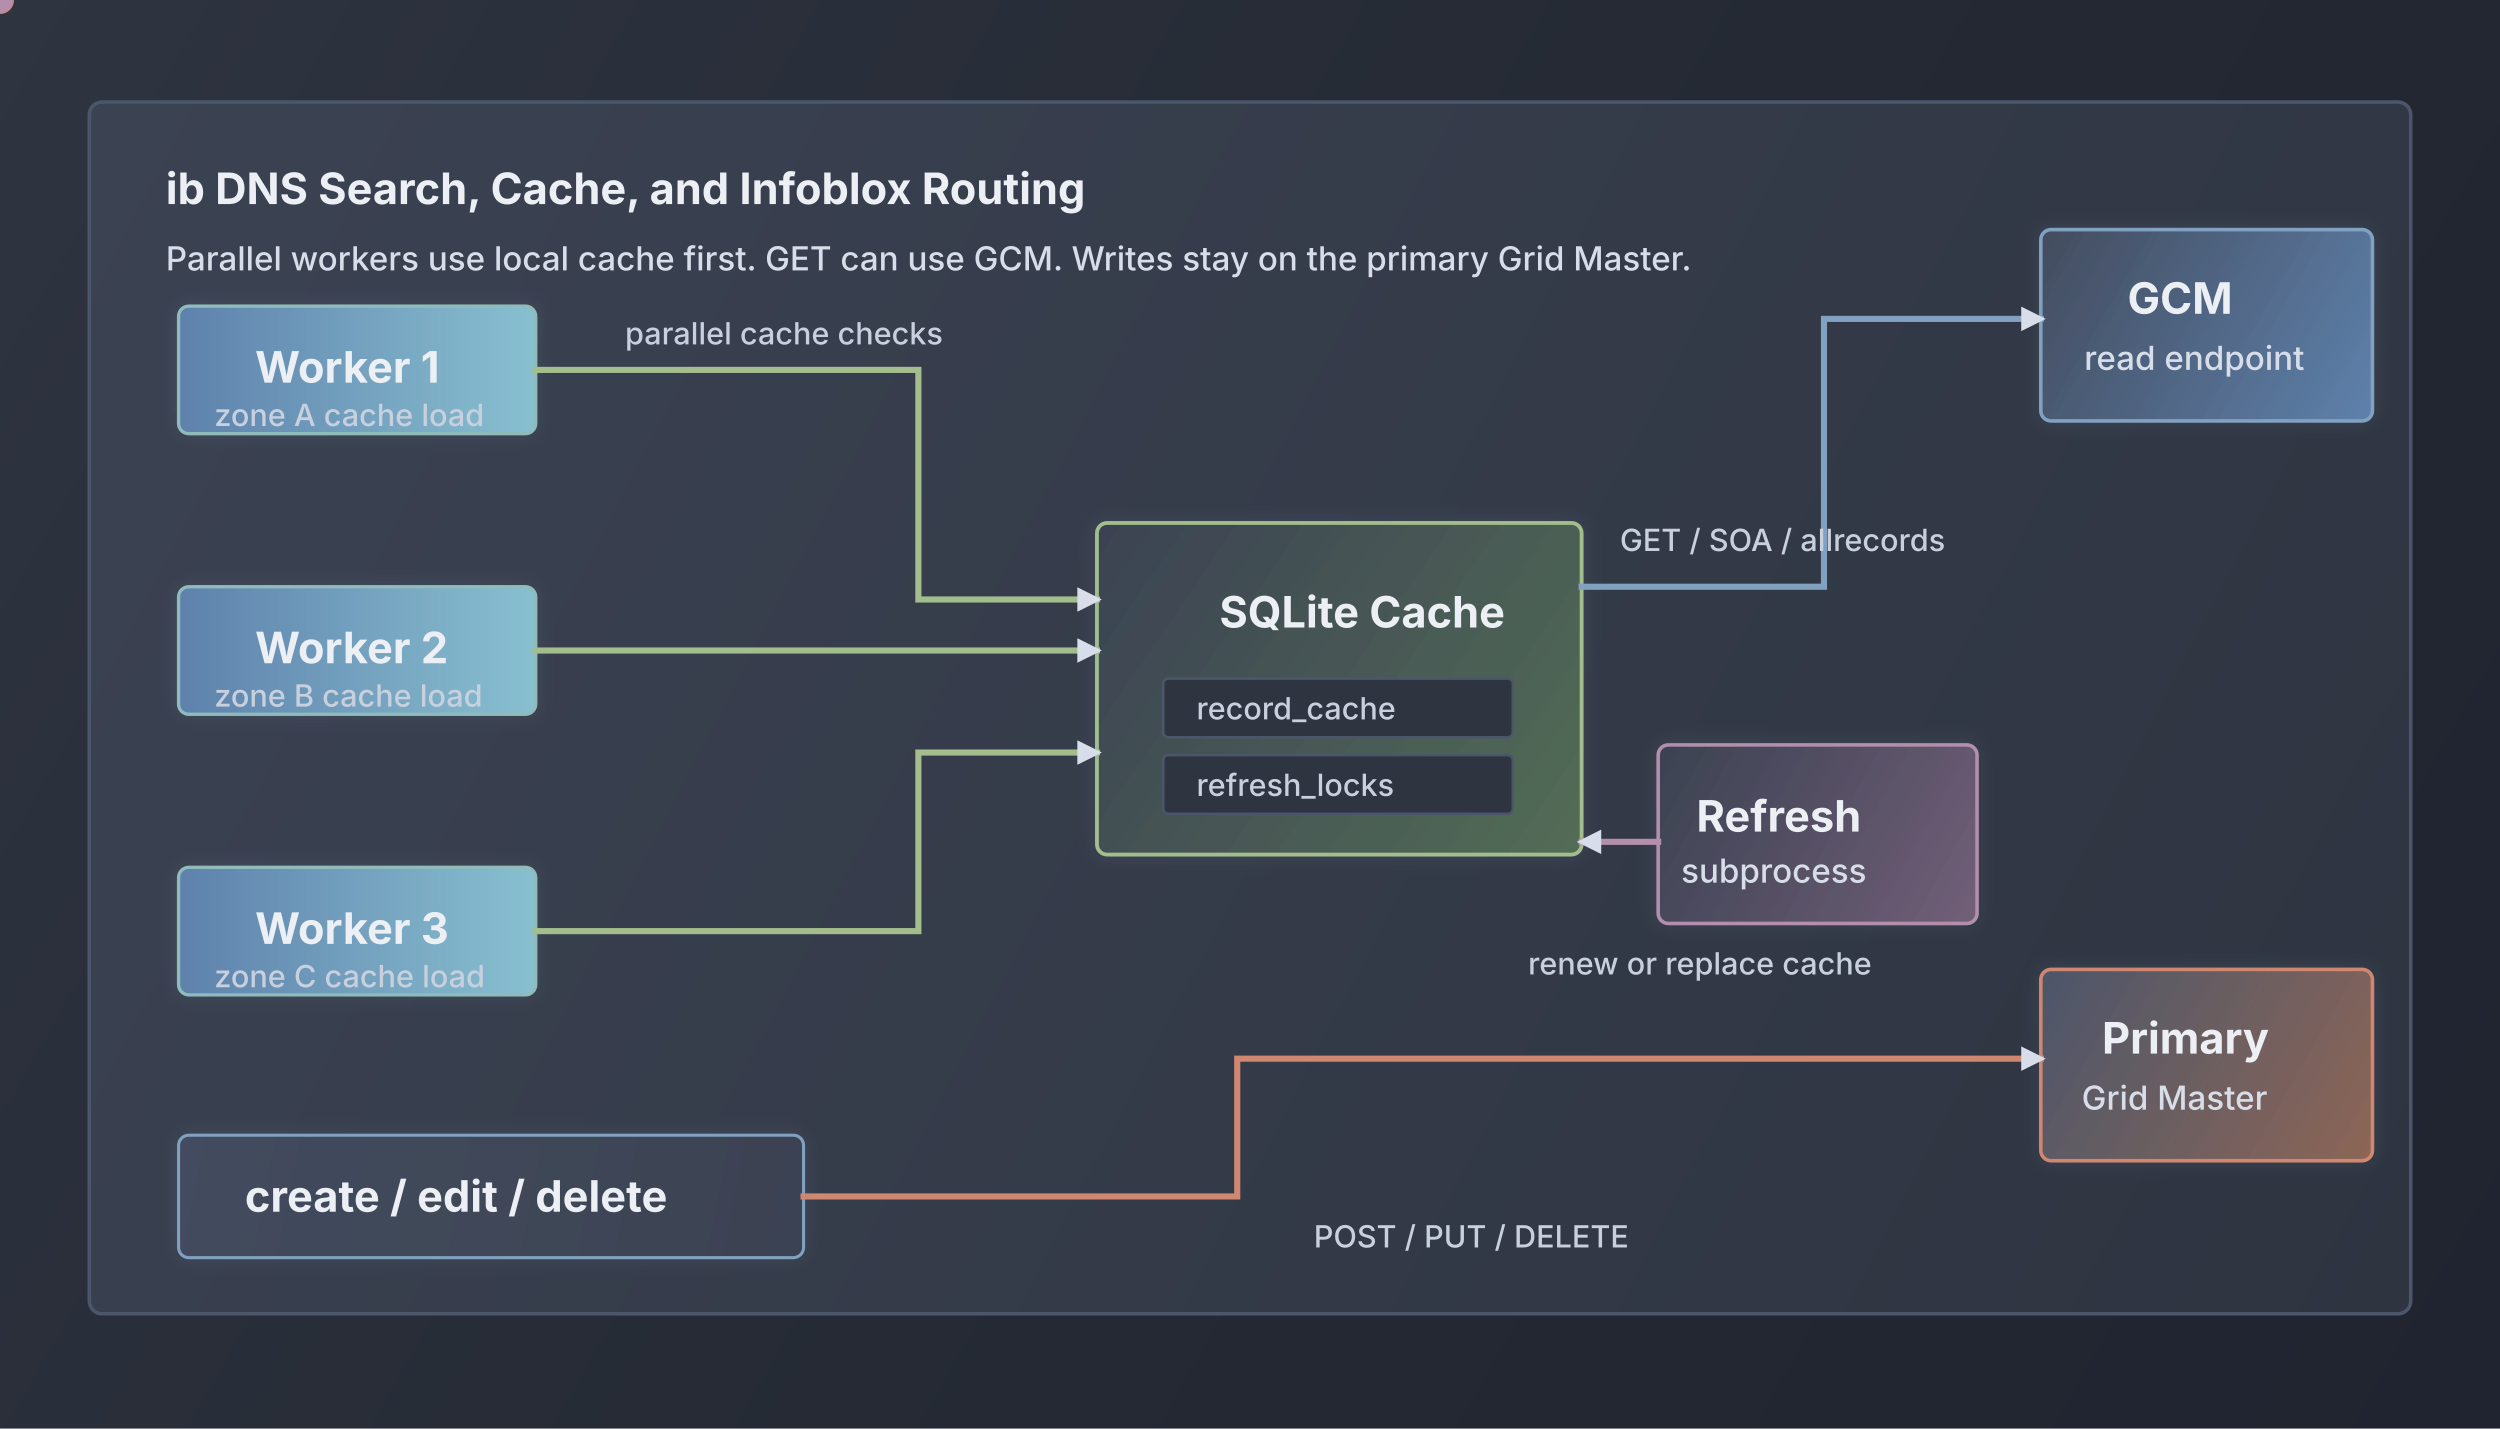
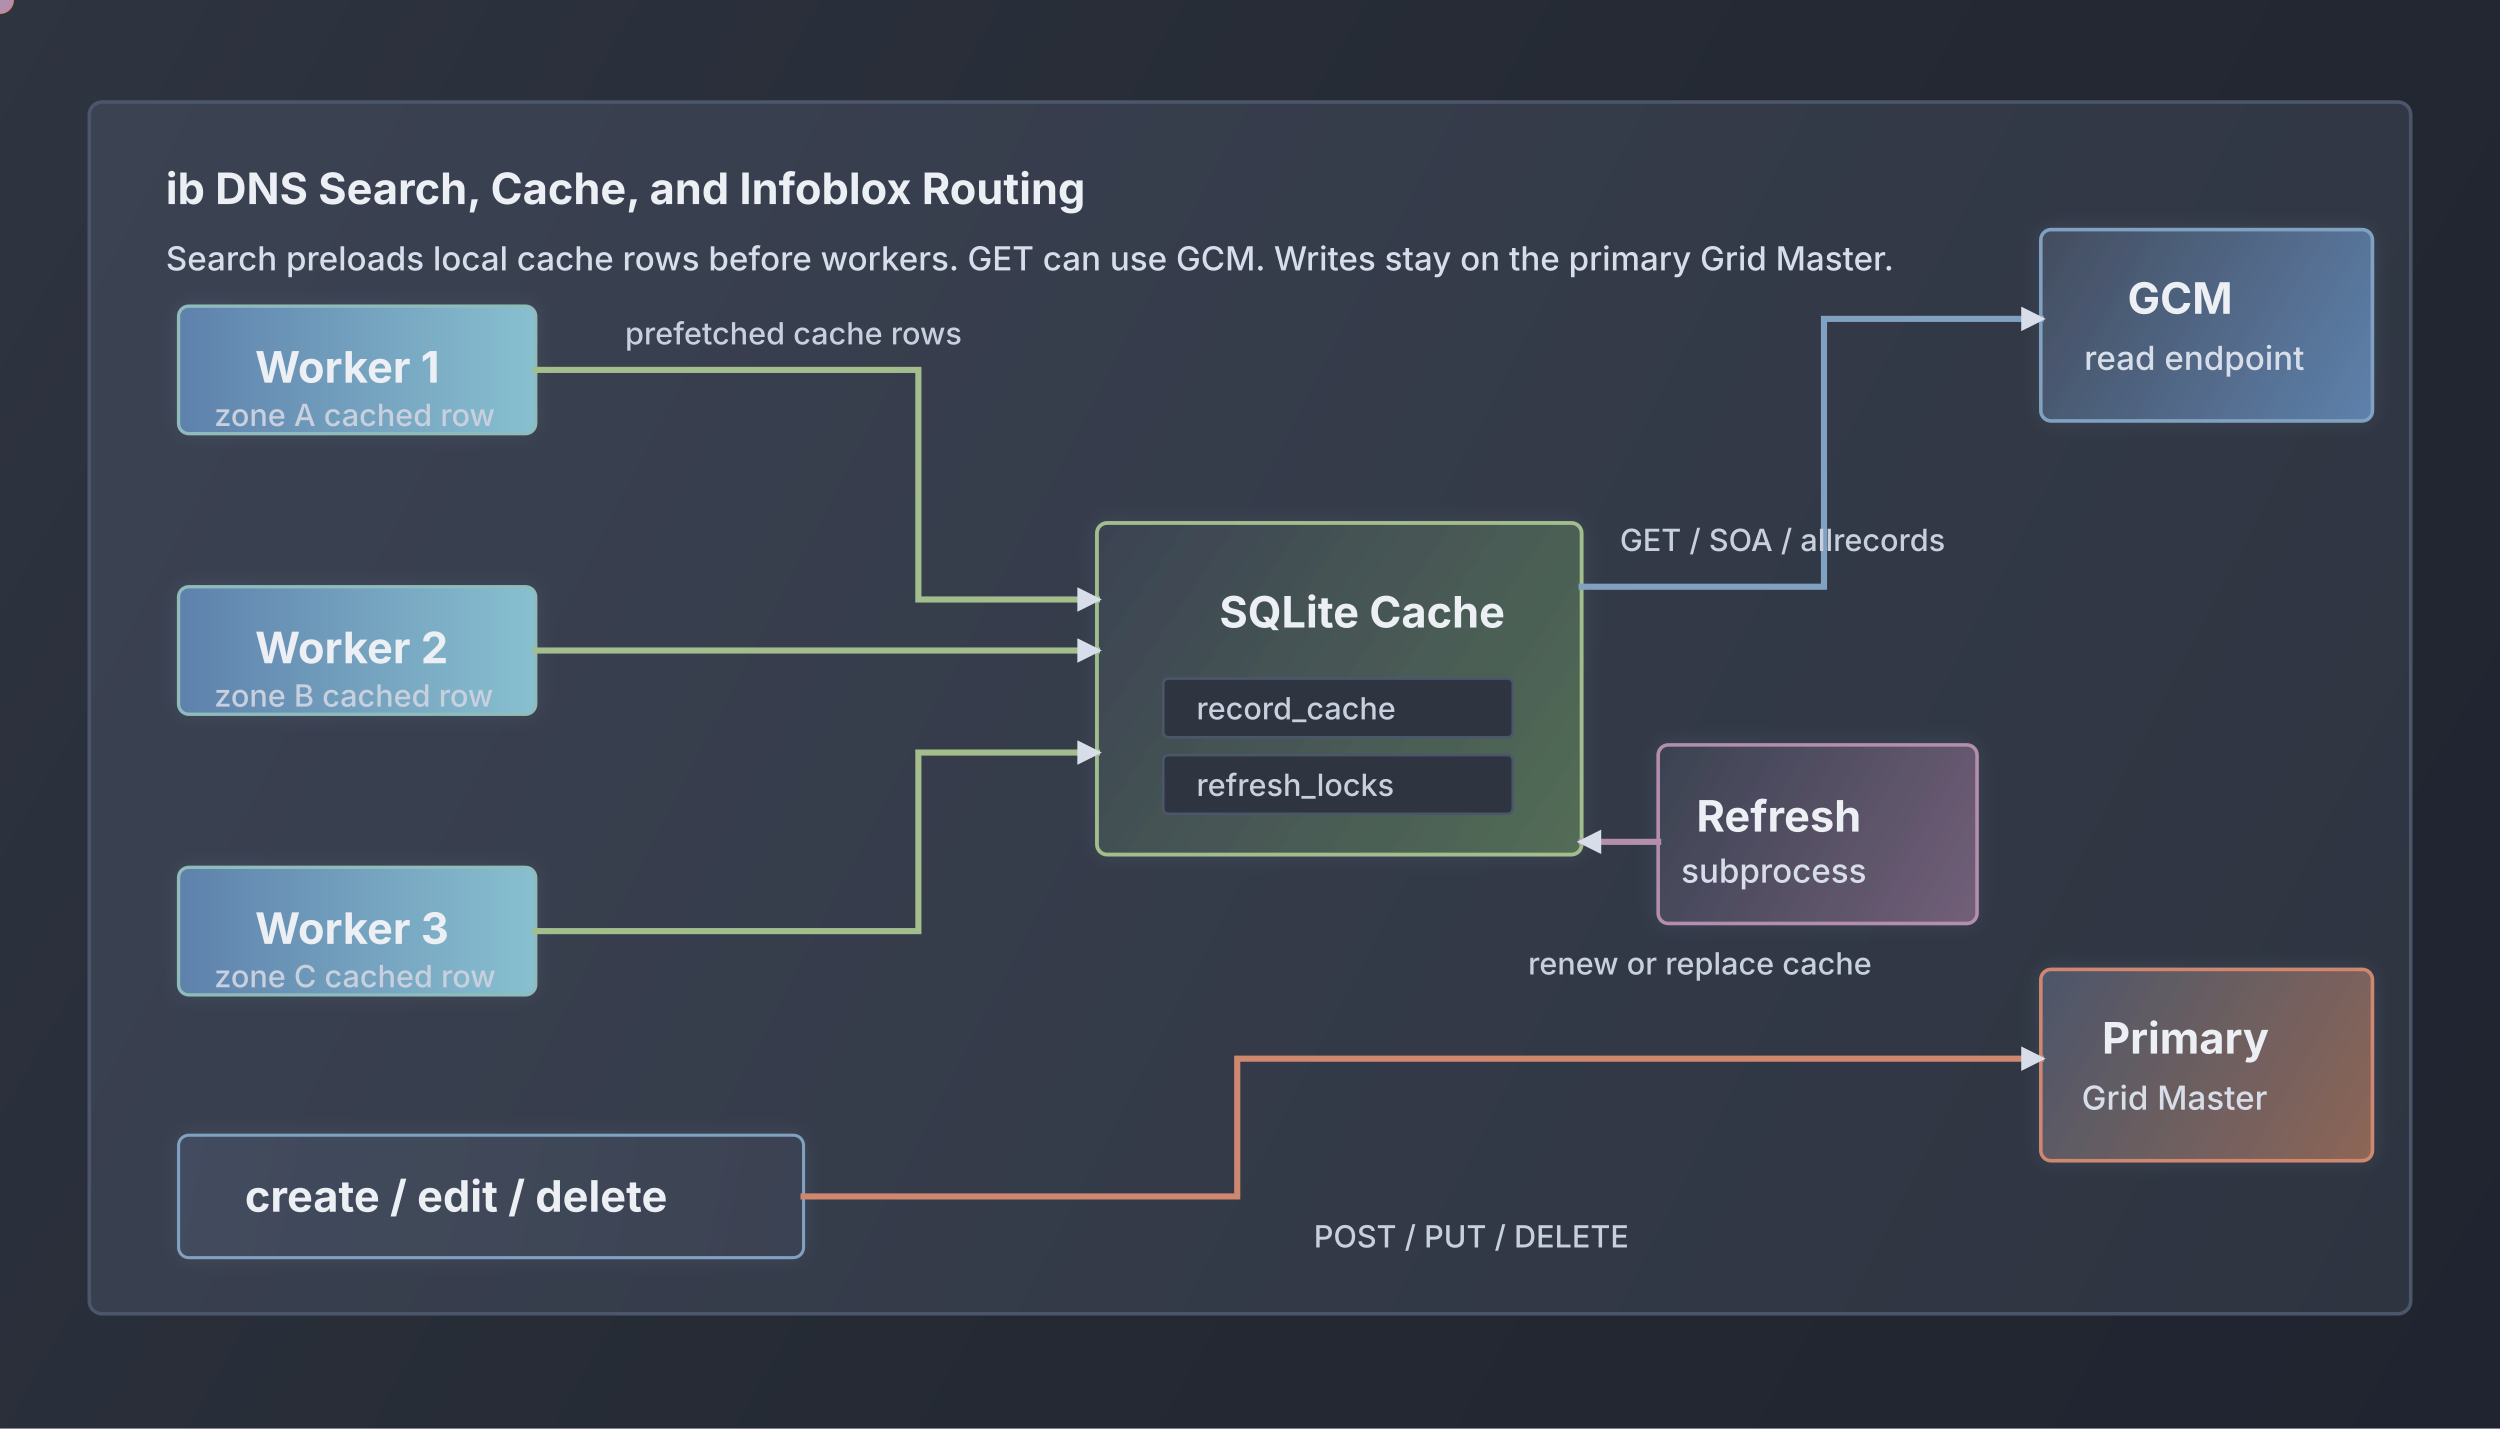
<svg xmlns="http://www.w3.org/2000/svg" width="980" height="560" viewBox="0 0 980 560" role="img" aria-labelledby="title desc">
  <defs>
    <linearGradient id="page-bg" x1="0" y1="0" x2="980" y2="560" gradientUnits="userSpaceOnUse">
      <stop offset="0" stop-color="#2E3440" />
      <stop offset=".55" stop-color="#242933" />
      <stop offset="1" stop-color="#1f2430" />
    </linearGradient>
    <linearGradient id="panel-grad" x1="35" y1="40" x2="945" y2="515" gradientUnits="userSpaceOnUse">
      <stop offset="0" stop-color="#3B4252" />
      <stop offset="1" stop-color="#2E3440" />
    </linearGradient>
    <linearGradient id="worker-grad" x1="70" y1="0" x2="210" y2="0" gradientUnits="userSpaceOnUse">
      <stop offset="0" stop-color="#5E81AC" />
      <stop offset="1" stop-color="#88C0D0" />
    </linearGradient>
    <linearGradient id="cache-grad" x1="430" y1="205" x2="620" y2="335" gradientUnits="userSpaceOnUse">
      <stop offset="0" stop-color="#3B4252" />
      <stop offset="1" stop-color="#536d56" />
    </linearGradient>
    <linearGradient id="read-grad" x1="800" y1="90" x2="930" y2="165" gradientUnits="userSpaceOnUse">
      <stop offset="0" stop-color="#434C5E" />
      <stop offset="1" stop-color="#5E81AC" />
    </linearGradient>
    <linearGradient id="write-grad" x1="800" y1="380" x2="930" y2="455" gradientUnits="userSpaceOnUse">
      <stop offset="0" stop-color="#4C566A" />
      <stop offset="1" stop-color="#8d6656" />
    </linearGradient>
    <linearGradient id="refresh-grad" x1="650" y1="292" x2="775" y2="362" gradientUnits="userSpaceOnUse">
      <stop offset="0" stop-color="#3B4252" />
      <stop offset="1" stop-color="#725f78" />
    </linearGradient>
    <linearGradient id="write-box-grad" x1="70" y1="445" x2="315" y2="493" gradientUnits="userSpaceOnUse">
      <stop offset="0" stop-color="#434C5E" />
      <stop offset="1" stop-color="#3B4252" />
    </linearGradient>
    <filter id="soft-glow" x="-20%" y="-20%" width="140%" height="140%">
      <feDropShadow dx="0" dy="10" stdDeviation="12" flood-color="#1f2430" flood-opacity=".55" />
      <feDropShadow dx="0" dy="0" stdDeviation="4" flood-color="#81A1C1" flood-opacity=".14" />
    </filter>
    <path id="worker1-cache" d="M210 145 L360 145 L360 235 L430 235" />
    <path id="worker2-cache" d="M210 255 L430 255" />
    <path id="worker3-cache" d="M210 365 L360 365 L360 295 L430 295" />
    <path id="cache-read" d="M620 230 L715 230 L715 125 L800 125" />
    <path id="write-primary" d="M315 469 L485 469 L485 415 L800 415" />
    <path id="refresh-cache" d="M650 330 L620 330" />
    <marker id="arrow" viewBox="0 0 8 8" refX="6.4" refY="4" markerWidth="4" markerHeight="4" orient="auto-start-reverse">
      <path d="M 0 0 L 8 4 L 0 8 z" fill="#D8DEE9" />
    </marker>
  </defs>
  <style>
    .bg { fill: url(#page-bg); }
    .panel { fill: url(#panel-grad); stroke: #4C566A; stroke-width: 1.4; }
    .worker { fill: url(#worker-grad); stroke: #8FBCBB; stroke-width: 1.3; }
    .cache { fill: url(#cache-grad); stroke: #A3BE8C; stroke-width: 1.5; }
    .server-read { fill: url(#read-grad); stroke: #81A1C1; stroke-width: 1.4; }
    .server-write { fill: url(#write-grad); stroke: #D08770; stroke-width: 1.4; }
    .refresh { fill: url(#refresh-grad); stroke: #B48EAD; stroke-width: 1.4; }
    .write-box { fill: url(#write-box-grad); stroke: #81A1C1; stroke-width: 1.2; }
    .text { font: 650 17px ui-sans-serif, system-ui, -apple-system, BlinkMacSystemFont, "Segoe UI", sans-serif; fill: #ECEFF4; }
    .small { font: 520 13px ui-sans-serif, system-ui, -apple-system, BlinkMacSystemFont, "Segoe UI", sans-serif; fill: #D8DEE9; }
    .tiny { font: 520 12px ui-sans-serif, system-ui, -apple-system, BlinkMacSystemFont, "Segoe UI", sans-serif; fill: #C8D0DE; }
    .line { fill: none; stroke-width: 2.4; stroke-linecap: square; stroke-linejoin: miter; marker-end: url(#arrow); }
    .cache-line { stroke: #A3BE8C; }
    .read-line { stroke: #81A1C1; }
    .write-line { stroke: #D08770; }
    .refresh-line { stroke: #B48EAD; }
    .dot-read { fill: #81A1C1; }
    .dot-write { fill: #D08770; }
    .dot-cache { fill: #A3BE8C; }
    .dot-refresh { fill: #B48EAD; }
    .badge { fill: #2E3440; stroke: #4C566A; stroke-width: 1; }
    .node { filter: url(#soft-glow); }
  </style>
  <rect class="bg" width="980" height="560" />
  <rect class="panel" x="35" y="40" width="910" height="475" rx="5" />
  <text class="text" x="65" y="80">ib DNS Search, Cache, and Infoblox Routing</text>
-   <text class="small" x="65" y="106">Parallel workers use local cache first. GET can use GCM. Writes stay on the primary Grid Master.</text>
+   <text class="small" x="65" y="106">Search preloads local cache rows before workers. GET can use GCM. Writes stay on the primary Grid Master.</text>
  <rect class="worker node" x="70" y="120" width="140" height="50" rx="4" />
  <text class="text" x="100" y="150">Worker 1</text>
-   <text class="tiny" x="84" y="167">zone A cache load</text>
+   <text class="tiny" x="84" y="167">zone A cached row</text>
  <rect class="worker node" x="70" y="230" width="140" height="50" rx="4" />
  <text class="text" x="100" y="260">Worker 2</text>
-   <text class="tiny" x="84" y="277">zone B cache load</text>
+   <text class="tiny" x="84" y="277">zone B cached row</text>
  <rect class="worker node" x="70" y="340" width="140" height="50" rx="4" />
  <text class="text" x="100" y="370">Worker 3</text>
-   <text class="tiny" x="84" y="387">zone C cache load</text>
+   <text class="tiny" x="84" y="387">zone C cached row</text>
  <rect class="cache node" x="430" y="205" width="190" height="130" rx="4" />
  <text class="text" x="478" y="246">SQLite Cache</text>
  <rect class="badge" x="456" y="266" width="137" height="23" rx="2" />
  <text class="tiny" x="469" y="282">record_cache</text>
  <rect class="badge" x="456" y="296" width="137" height="23" rx="2" />
  <text class="tiny" x="469" y="312">refresh_locks</text>
  <rect class="server-read node" x="800" y="90" width="130" height="75" rx="4" />
  <text class="text" x="834" y="123">GCM</text>
  <text class="small" x="817" y="145">read endpoint</text>
  <rect class="server-write node" x="800" y="380" width="130" height="75" rx="4" />
  <text class="text" x="824" y="413">Primary</text>
  <text class="small" x="816" y="435">Grid Master</text>
  <rect class="refresh node" x="650" y="292" width="125" height="70" rx="4" />
  <text class="text" x="665" y="326">Refresh</text>
  <text class="small" x="659" y="346">subprocess</text>
  <rect class="write-box node" x="70" y="445" width="245" height="48" rx="4" />
  <text class="text" x="96" y="475">create / edit / delete</text>
  <path class="line cache-line" d="M210 145 L360 145 L360 235 L430 235" />
  <path class="line cache-line" d="M210 255 L430 255" />
  <path class="line cache-line" d="M210 365 L360 365 L360 295 L430 295" />
  <path class="line read-line" d="M620 230 L715 230 L715 125 L800 125" />
  <path class="line write-line" d="M315 469 L485 469 L485 415 L800 415" />
  <path class="line refresh-line" d="M650 330 L620 330" />
  <circle class="dot-cache" r="5">
    <animateMotion dur="2.7s" repeatCount="indefinite" rotate="auto">
      <mpath href="#worker1-cache" />
    </animateMotion>
  </circle>
  <circle class="dot-cache" r="5">
    <animateMotion dur="2.7s" begin=".45s" repeatCount="indefinite" rotate="auto">
      <mpath href="#worker2-cache" />
    </animateMotion>
  </circle>
  <circle class="dot-cache" r="5">
    <animateMotion dur="2.7s" begin=".9s" repeatCount="indefinite" rotate="auto">
      <mpath href="#worker3-cache" />
    </animateMotion>
  </circle>
  <circle class="dot-read" r="5">
    <animateMotion dur="3.1s" begin=".3s" repeatCount="indefinite" rotate="auto">
      <mpath href="#cache-read" />
    </animateMotion>
  </circle>
  <circle class="dot-write" r="5.5">
    <animateMotion dur="3.8s" begin=".2s" repeatCount="indefinite" rotate="auto">
      <mpath href="#write-primary" />
    </animateMotion>
  </circle>
  <circle class="dot-refresh" r="5">
    <animateMotion dur="3.2s" begin="1s" repeatCount="indefinite" rotate="auto">
      <mpath href="#refresh-cache" />
    </animateMotion>
  </circle>
-   <text class="tiny" x="245" y="135">parallel cache checks</text>
+   <text class="tiny" x="245" y="135">prefetched cache rows</text>
  <text class="tiny" x="635" y="216">GET / SOA / allrecords</text>
  <text class="tiny" x="515" y="489">POST / PUT / DELETE</text>
  <text class="tiny" x="599" y="382">renew or replace cache</text>
</svg>
